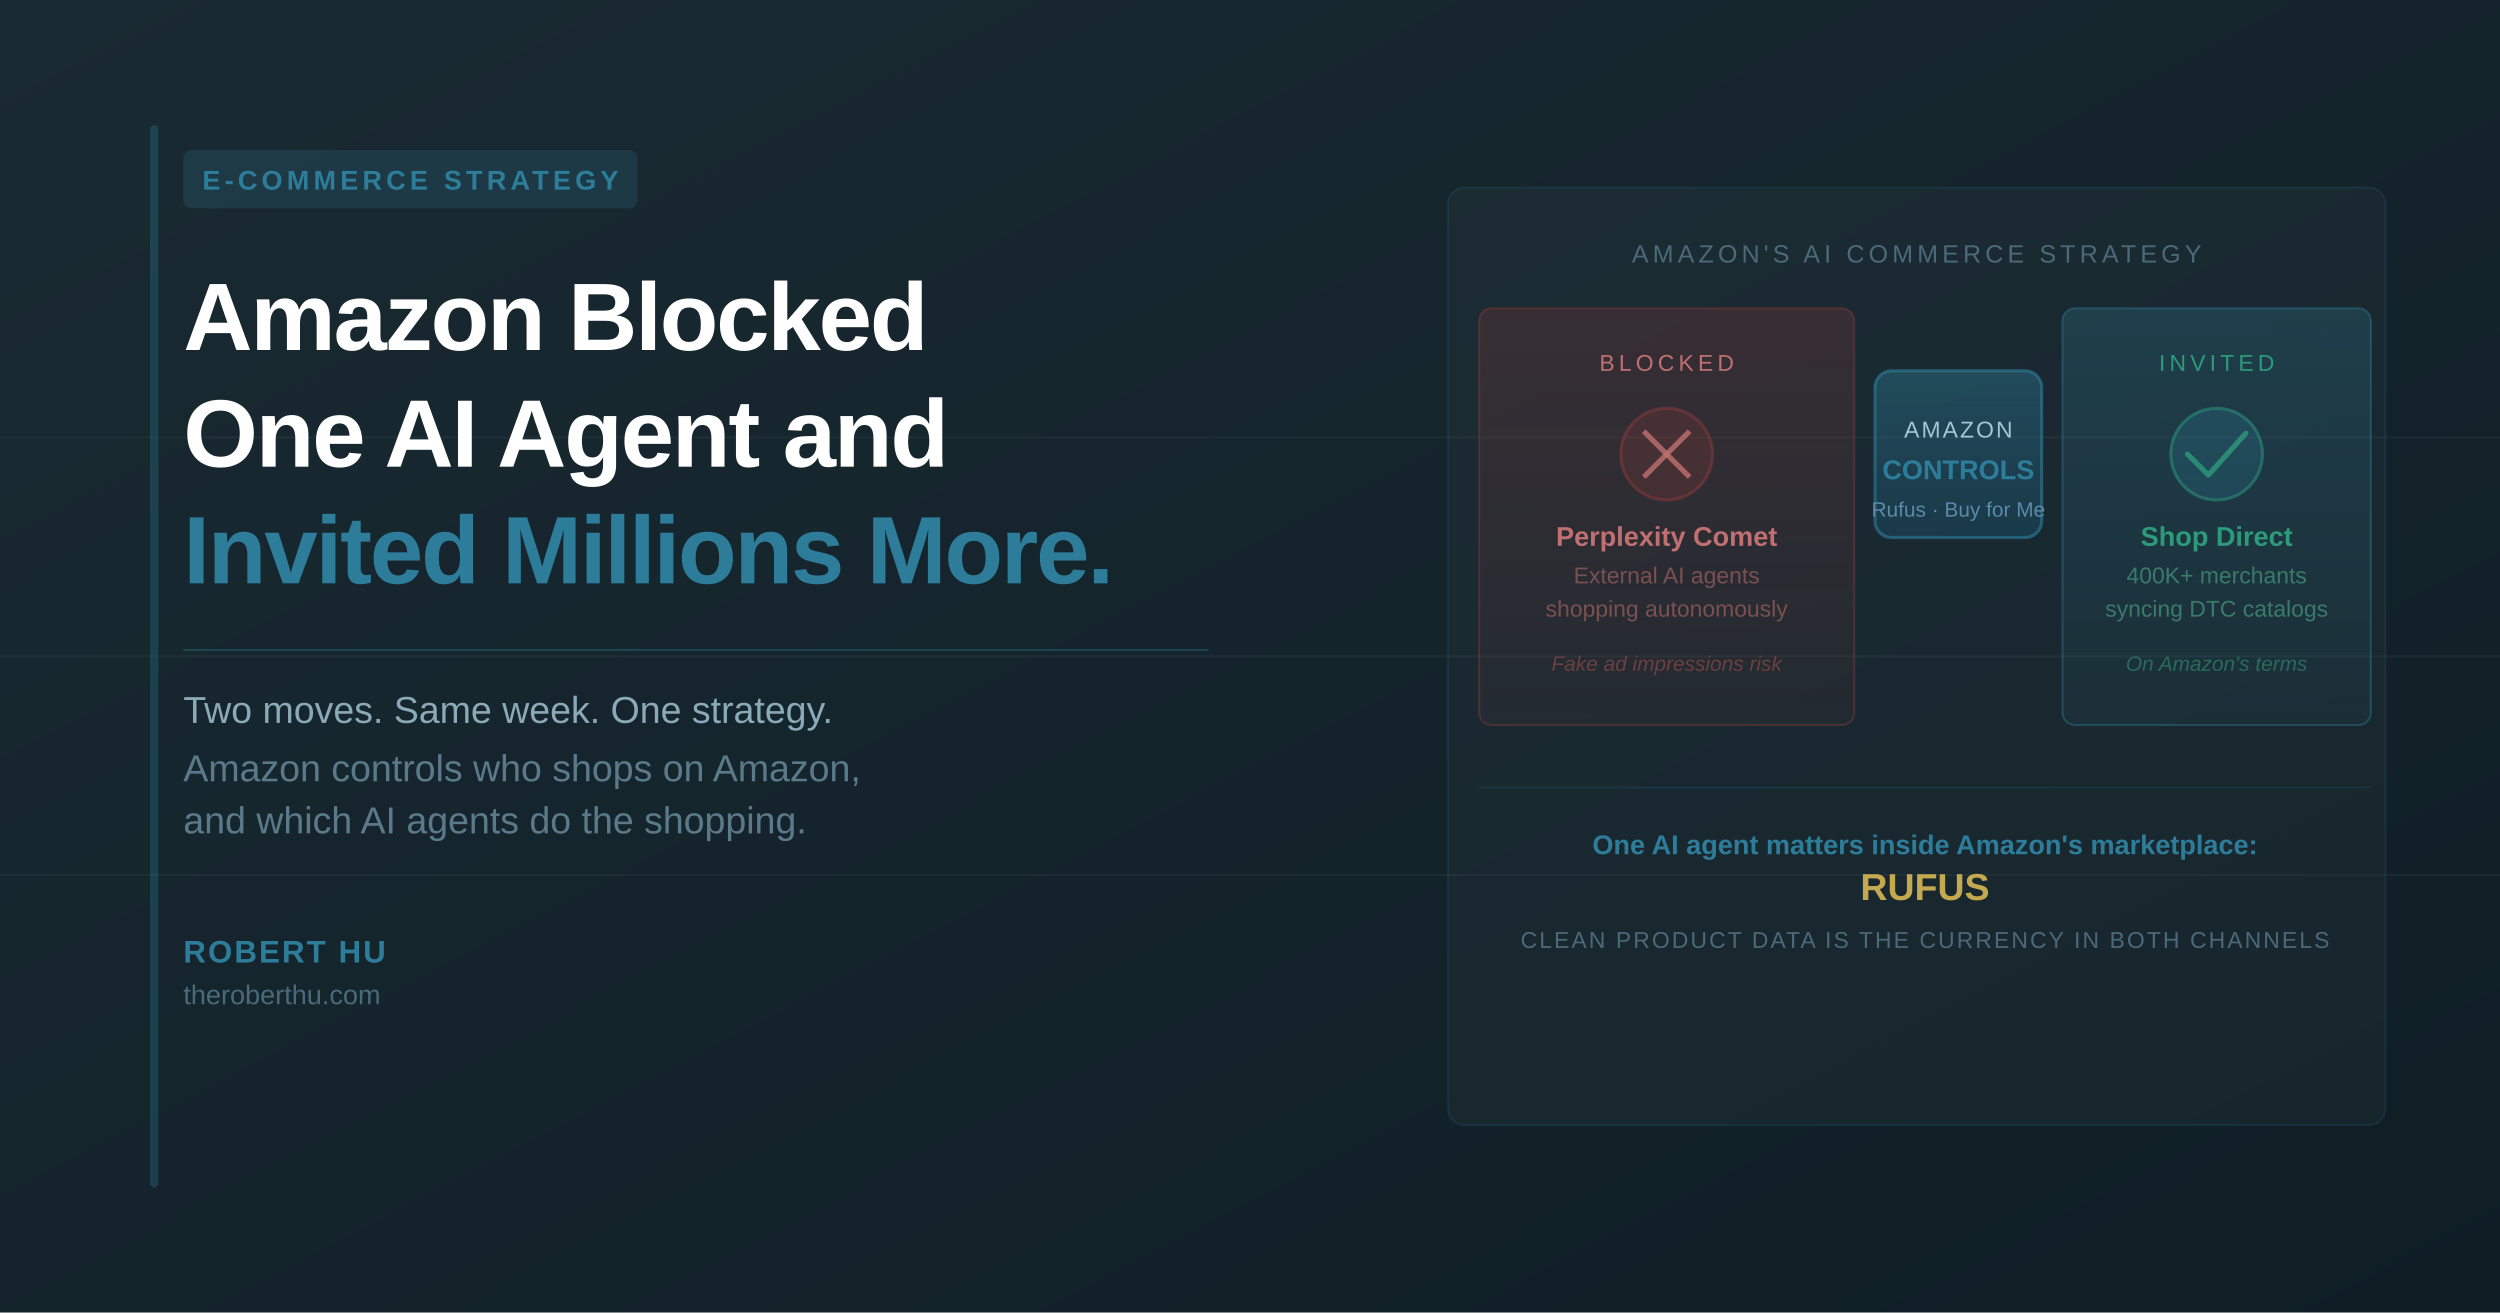
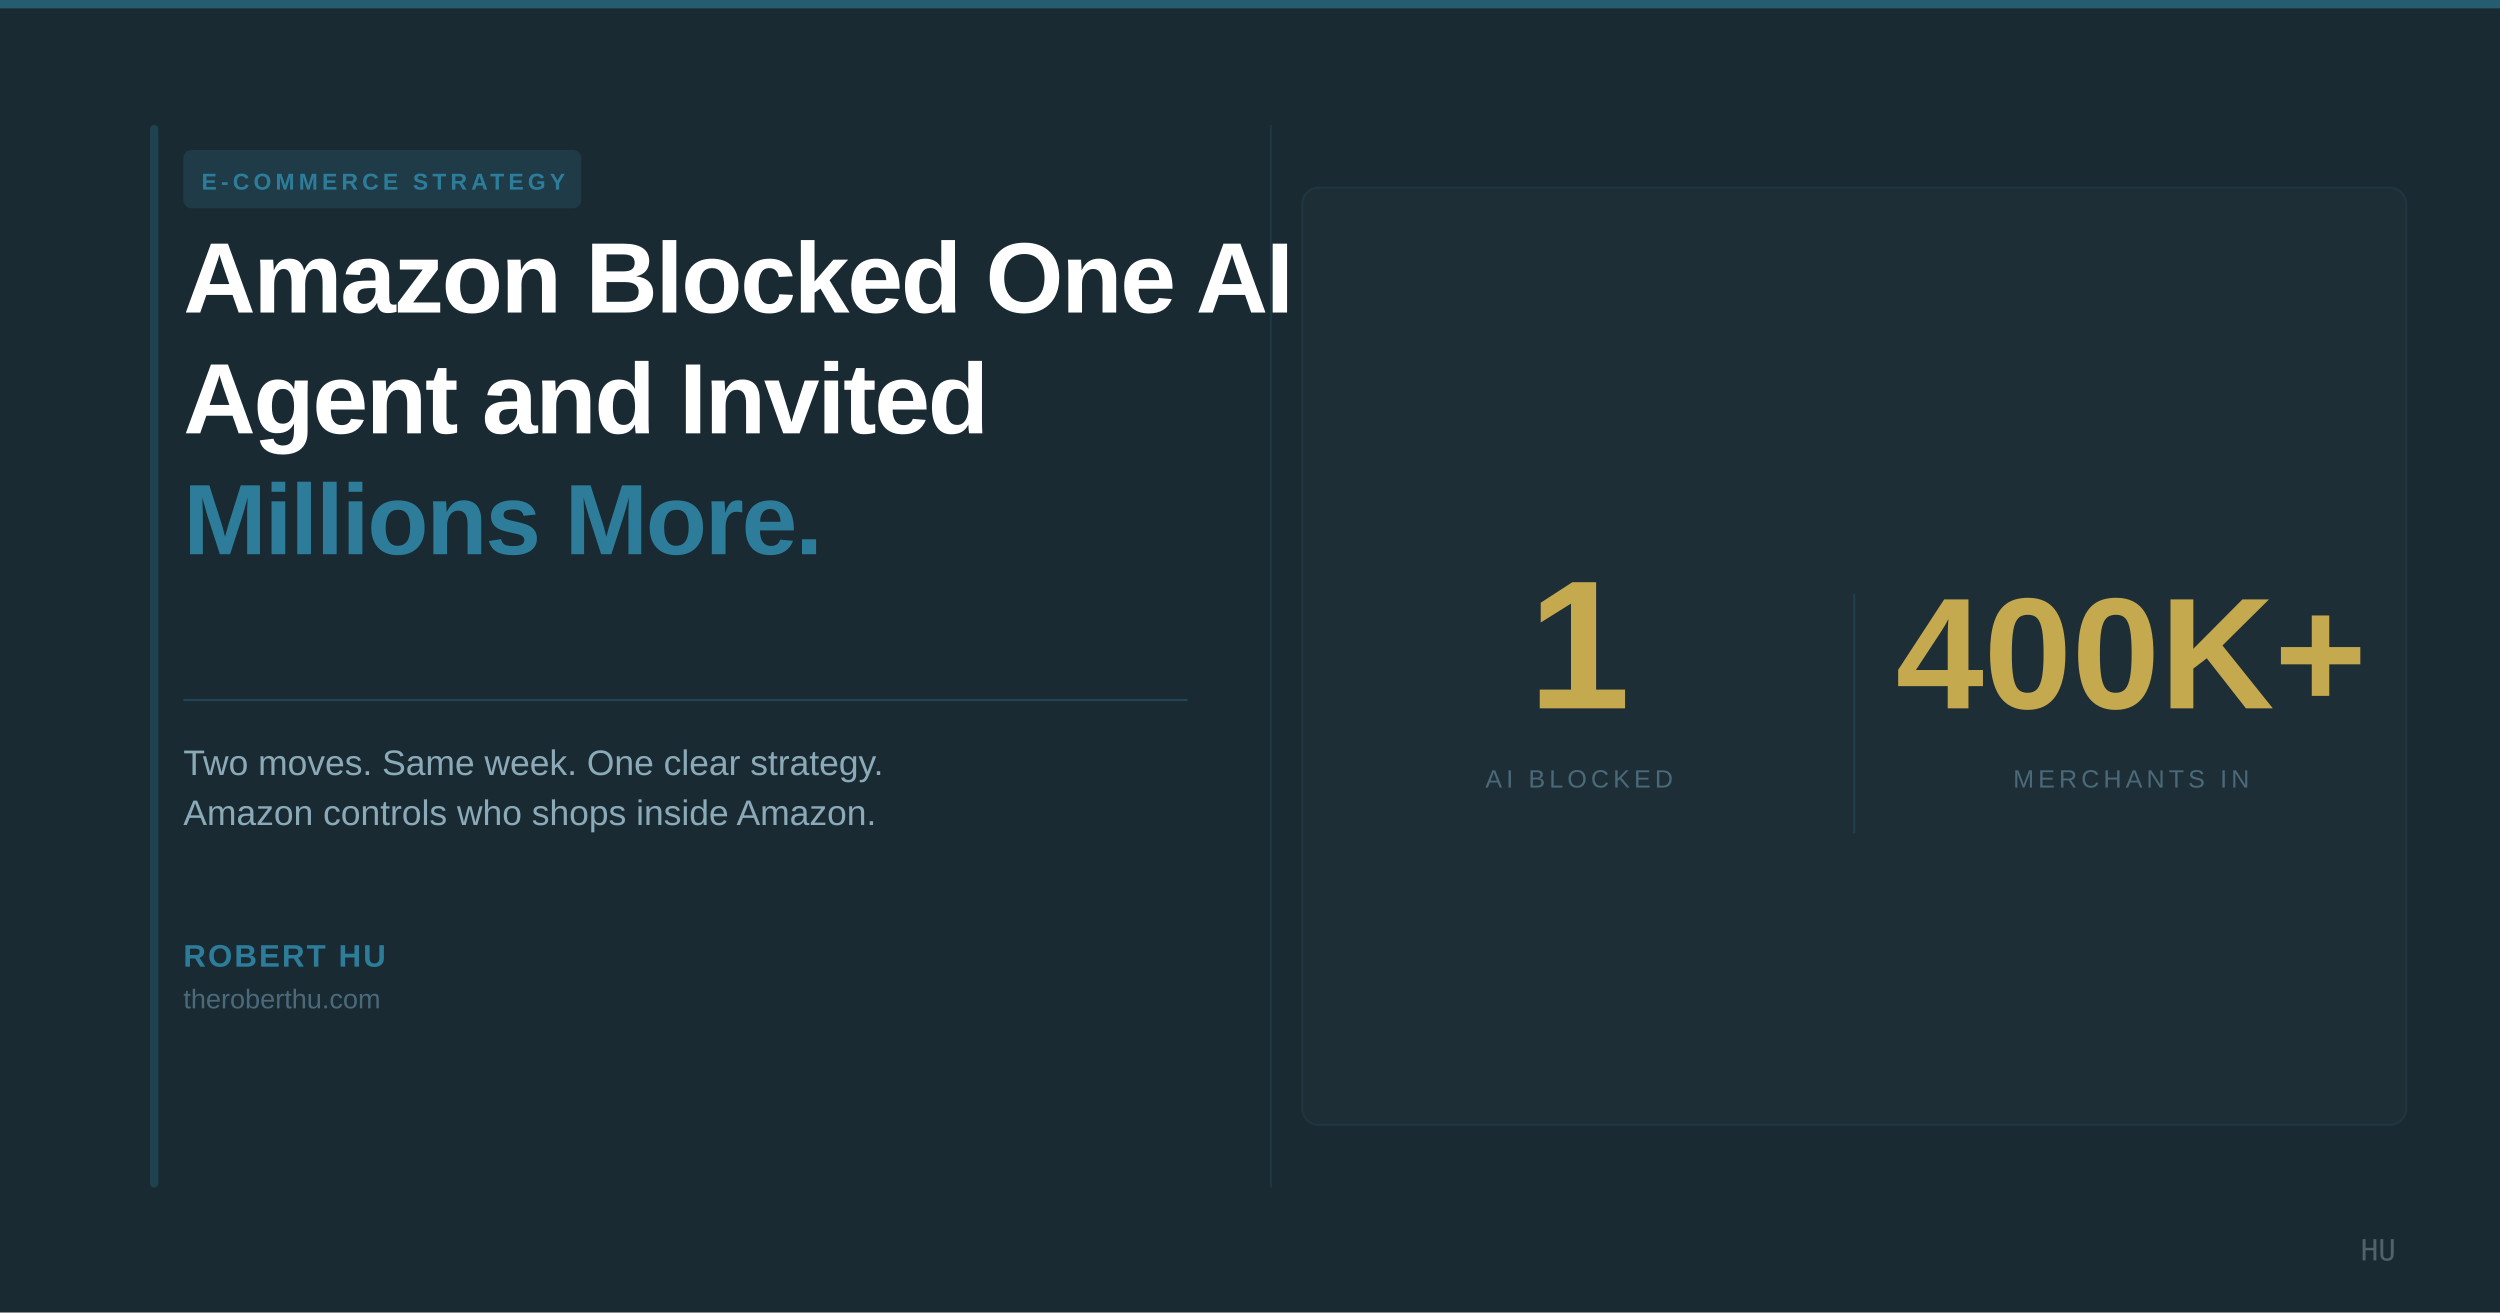
<svg xmlns="http://www.w3.org/2000/svg" width="1200" height="630" viewBox="0 0 1200 630">
-   <defs>
-     <linearGradient id="bg" x1="0%" y1="0%" x2="100%" y2="100%">
-       <stop offset="0%" style="stop-color:#1a2a32;stop-opacity:1" />
-       <stop offset="100%" style="stop-color:#0f1e25;stop-opacity:1" />
-     </linearGradient>
-     <linearGradient id="blockZone" x1="0%" y1="0%" x2="0%" y2="100%">
-       <stop offset="0%" style="stop-color:#8b3a3a;stop-opacity:0.25" />
-       <stop offset="100%" style="stop-color:#8b3a3a;stop-opacity:0.08" />
-     </linearGradient>
-     <linearGradient id="openZone" x1="0%" y1="0%" x2="0%" y2="100%">
-       <stop offset="0%" style="stop-color:#2d7d9a;stop-opacity:0.25" />
-       <stop offset="100%" style="stop-color:#2d7d9a;stop-opacity:0.08" />
-     </linearGradient>
-     <linearGradient id="centerCore" x1="0%" y1="0%" x2="0%" y2="100%">
-       <stop offset="0%" style="stop-color:#2d7d9a;stop-opacity:0.4" />
-       <stop offset="100%" style="stop-color:#1a6080;stop-opacity:0.3" />
-     </linearGradient>
-   </defs>
-   <rect width="1200" height="630" fill="url(#bg)" />
-   <line x1="0" y1="210" x2="1200" y2="210" stroke="#ffffff" stroke-opacity="0.04" stroke-width="1" />
-   <line x1="0" y1="315" x2="1200" y2="315" stroke="#ffffff" stroke-opacity="0.04" stroke-width="1" />
-   <line x1="0" y1="420" x2="1200" y2="420" stroke="#ffffff" stroke-opacity="0.04" stroke-width="1" />
+   <rect width="1200" height="630" fill="#1a2a32" />
+   <rect x="0" y="0" width="1200" height="4" fill="#2d7d9a" opacity="0.6" />
+   <line x1="610" y1="60" x2="610" y2="570" stroke="#2d7d9a" stroke-opacity="0.15" stroke-width="1" />
  <rect x="72" y="60" width="4" height="510" rx="2" fill="#2d7d9a" opacity="0.3" />
-   <rect x="88" y="72" width="218" height="28" rx="4" fill="#2d7d9a" opacity="0.2" />
-   <text x="197" y="91" font-family="'Helvetica Neue', Arial, sans-serif" font-size="13" font-weight="600" fill="#2d7d9a" text-anchor="middle" letter-spacing="2">E-COMMERCE STRATEGY</text>
-   <text x="88" y="168" font-family="'Helvetica Neue', Arial, sans-serif" font-size="46" font-weight="700" fill="#ffffff" letter-spacing="-1">Amazon Blocked</text>
-   <text x="88" y="224" font-family="'Helvetica Neue', Arial, sans-serif" font-size="46" font-weight="700" fill="#ffffff" letter-spacing="-1">One AI Agent and</text>
-   <text x="88" y="280" font-family="'Helvetica Neue', Arial, sans-serif" font-size="46" font-weight="700" fill="#2d7d9a" letter-spacing="-1">Invited Millions More.</text>
-   <line x1="88" y1="312" x2="580" y2="312" stroke="#2d7d9a" stroke-opacity="0.35" stroke-width="1" />
-   <text x="88" y="347" font-family="'Helvetica Neue', Arial, sans-serif" font-size="18" fill="#8baab8">Two moves. Same week. One strategy.</text>
-   <text x="88" y="375" font-family="'Helvetica Neue', Arial, sans-serif" font-size="18" fill="#5a7a8a">Amazon controls who shops on Amazon,</text>
-   <text x="88" y="400" font-family="'Helvetica Neue', Arial, sans-serif" font-size="18" fill="#5a7a8a">and which AI agents do the shopping.</text>
-   <text x="88" y="462" font-family="'Helvetica Neue', Arial, sans-serif" font-size="15" fill="#2d7d9a" font-weight="600" letter-spacing="1">ROBERT HU</text>
-   <text x="88" y="482" font-family="'Helvetica Neue', Arial, sans-serif" font-size="13" fill="#4a6a7a">theroberthu.com</text>
-   <rect x="695" y="90" width="450" height="450" rx="8" fill="#ffffff" fill-opacity="0.03" stroke="#2d7d9a" stroke-opacity="0.15" stroke-width="1" />
-   <text x="920" y="126" font-family="'Helvetica Neue', Arial, sans-serif" font-size="12" fill="#4a6a7a" text-anchor="middle" letter-spacing="2">AMAZON'S AI COMMERCE STRATEGY</text>
-   <rect x="710" y="148" width="180" height="200" rx="6" fill="url(#blockZone)" stroke="#8b3a3a" stroke-opacity="0.4" stroke-width="1" />
-   <text x="800" y="178" font-family="'Helvetica Neue', Arial, sans-serif" font-size="11" fill="#c07070" text-anchor="middle" letter-spacing="2">BLOCKED</text>
-   <circle cx="800" cy="218" r="22" fill="#8b3a3a" fill-opacity="0.25" stroke="#8b3a3a" stroke-opacity="0.5" stroke-width="1.5" />
-   <line x1="789" y1="207" x2="811" y2="229" stroke="#c07070" stroke-width="2.5" stroke-opacity="0.8" />
-   <line x1="811" y1="207" x2="789" y2="229" stroke="#c07070" stroke-width="2.5" stroke-opacity="0.8" />
-   <text x="800" y="262" font-family="'Helvetica Neue', Arial, sans-serif" font-size="13" fill="#c07070" text-anchor="middle" font-weight="700">Perplexity Comet</text>
-   <text x="800" y="280" font-family="'Helvetica Neue', Arial, sans-serif" font-size="11" fill="#7a5050" text-anchor="middle">External AI agents</text>
-   <text x="800" y="296" font-family="'Helvetica Neue', Arial, sans-serif" font-size="11" fill="#7a5050" text-anchor="middle">shopping autonomously</text>
-   <text x="800" y="322" font-family="'Helvetica Neue', Arial, sans-serif" font-size="10" fill="#6a4040" text-anchor="middle" font-style="italic">Fake ad impressions risk</text>
-   <rect x="900" y="178" width="80" height="80" rx="8" fill="url(#centerCore)" stroke="#2d7d9a" stroke-opacity="0.6" stroke-width="1.5" />
-   <text x="940" y="210" font-family="'Helvetica Neue', Arial, sans-serif" font-size="11" fill="#a0c8d8" text-anchor="middle" letter-spacing="1">AMAZON</text>
-   <text x="940" y="230" font-family="'Helvetica Neue', Arial, sans-serif" font-size="13" font-weight="700" fill="#2d7d9a" text-anchor="middle">CONTROLS</text>
-   <text x="940" y="248" font-family="'Helvetica Neue', Arial, sans-serif" font-size="10" fill="#5a8aaa" text-anchor="middle">Rufus · Buy for Me</text>
-   <rect x="990" y="148" width="148" height="200" rx="6" fill="url(#openZone)" stroke="#2d7d9a" stroke-opacity="0.4" stroke-width="1" />
-   <text x="1064" y="178" font-family="'Helvetica Neue', Arial, sans-serif" font-size="11" fill="#2d9a7a" text-anchor="middle" letter-spacing="2">INVITED</text>
-   <circle cx="1064" cy="218" r="22" fill="#2d7d9a" fill-opacity="0.25" stroke="#2d9a7a" stroke-opacity="0.5" stroke-width="1.5" />
-   <polyline points="1050,218 1060,228 1078,208" fill="none" stroke="#2d9a7a" stroke-width="2.5" stroke-opacity="0.8" stroke-linecap="round" stroke-linejoin="round" />
-   <text x="1064" y="262" font-family="'Helvetica Neue', Arial, sans-serif" font-size="13" fill="#2d9a7a" text-anchor="middle" font-weight="700">Shop Direct</text>
-   <text x="1064" y="280" font-family="'Helvetica Neue', Arial, sans-serif" font-size="11" fill="#3a7a6a" text-anchor="middle">400K+ merchants</text>
-   <text x="1064" y="296" font-family="'Helvetica Neue', Arial, sans-serif" font-size="11" fill="#3a7a6a" text-anchor="middle">syncing DTC catalogs</text>
-   <text x="1064" y="322" font-family="'Helvetica Neue', Arial, sans-serif" font-size="10" fill="#2a6a5a" text-anchor="middle" font-style="italic">On Amazon's terms</text>
-   <line x1="710" y1="378" x2="1138" y2="378" stroke="#2d7d9a" stroke-opacity="0.15" stroke-width="1" />
-   <text x="924" y="410" font-family="'Helvetica Neue', Arial, sans-serif" font-size="13" fill="#2d7d9a" text-anchor="middle" font-weight="600">One AI agent matters inside Amazon's marketplace:</text>
-   <text x="924" y="432" font-family="'Helvetica Neue', Arial, sans-serif" font-size="18" fill="#c5a94e" text-anchor="middle" font-weight="700">RUFUS</text>
-   <text x="924" y="455" font-family="'Helvetica Neue', Arial, sans-serif" font-size="11" fill="#4a6a7a" text-anchor="middle" letter-spacing="1">CLEAN PRODUCT DATA IS THE CURRENCY IN BOTH CHANNELS</text>
+   <rect x="88" y="72" width="191" height="28" rx="4" fill="#2d7d9a" opacity="0.2" />
+   <text x="184" y="91" font-family="'Helvetica Neue', Arial, sans-serif" font-size="11" font-weight="600" fill="#2d7d9a" text-anchor="middle" letter-spacing="2">E-COMMERCE STRATEGY</text>
+   <text x="88" y="150" font-family="'Helvetica Neue', Arial, sans-serif" font-size="48" font-weight="700" fill="#ffffff" letter-spacing="-1">Amazon Blocked One AI</text>
+   <text x="88" y="208" font-family="'Helvetica Neue', Arial, sans-serif" font-size="48" font-weight="700" fill="#ffffff" letter-spacing="-1">Agent and Invited</text>
+   <text x="88" y="266" font-family="'Helvetica Neue', Arial, sans-serif" font-size="48" font-weight="700" fill="#2d7d9a" letter-spacing="-1">Millions More.</text>
+   <line x1="88" y1="336" x2="570" y2="336" stroke="#2d7d9a" stroke-opacity="0.35" stroke-width="1" />
+   <text x="88" y="372" font-family="'Helvetica Neue', Arial, sans-serif" font-size="17" fill="#8baab8">Two moves. Same week. One clear strategy.</text>
+   <text x="88" y="396" font-family="'Helvetica Neue', Arial, sans-serif" font-size="17" fill="#8baab8">Amazon controls who shops inside Amazon.</text>
+   <text x="88" y="464" font-family="'Helvetica Neue', Arial, sans-serif" font-size="15" fill="#2d7d9a" font-weight="600" letter-spacing="1">ROBERT HU</text>
+   <text x="88" y="484" font-family="'Helvetica Neue', Arial, sans-serif" font-size="13" fill="#4a6a7a">theroberthu.com</text>
+   <rect x="625" y="90" width="530" height="450" rx="8" fill="#ffffff" fill-opacity="0.02" stroke="#2d7d9a" stroke-opacity="0.12" stroke-width="1" />
+   <text x="758" y="340" font-family="'Helvetica Neue', Arial, sans-serif" font-size="88" font-weight="700" fill="#c5a94e" text-anchor="middle">1</text>
+   <text x="758" y="378" font-family="'Helvetica Neue', Arial, sans-serif" font-size="12" fill="#4a6a7a" text-anchor="middle" letter-spacing="2">AI BLOCKED</text>
+   <line x1="890" y1="285" x2="890" y2="400" stroke="#2d7d9a" stroke-opacity="0.2" stroke-width="1" />
+   <text x="1023" y="340" font-family="'Helvetica Neue', Arial, sans-serif" font-size="76" font-weight="700" fill="#c5a94e" text-anchor="middle">400K+</text>
+   <text x="1023" y="378" font-family="'Helvetica Neue', Arial, sans-serif" font-size="12" fill="#4a6a7a" text-anchor="middle" letter-spacing="2">MERCHANTS IN</text>
+   <text x="1150" y="605" text-anchor="end" font-family="'JetBrains Mono', monospace" font-size="14" font-weight="500" fill="#8a9aa2" opacity="0.5">HU</text>
</svg>
